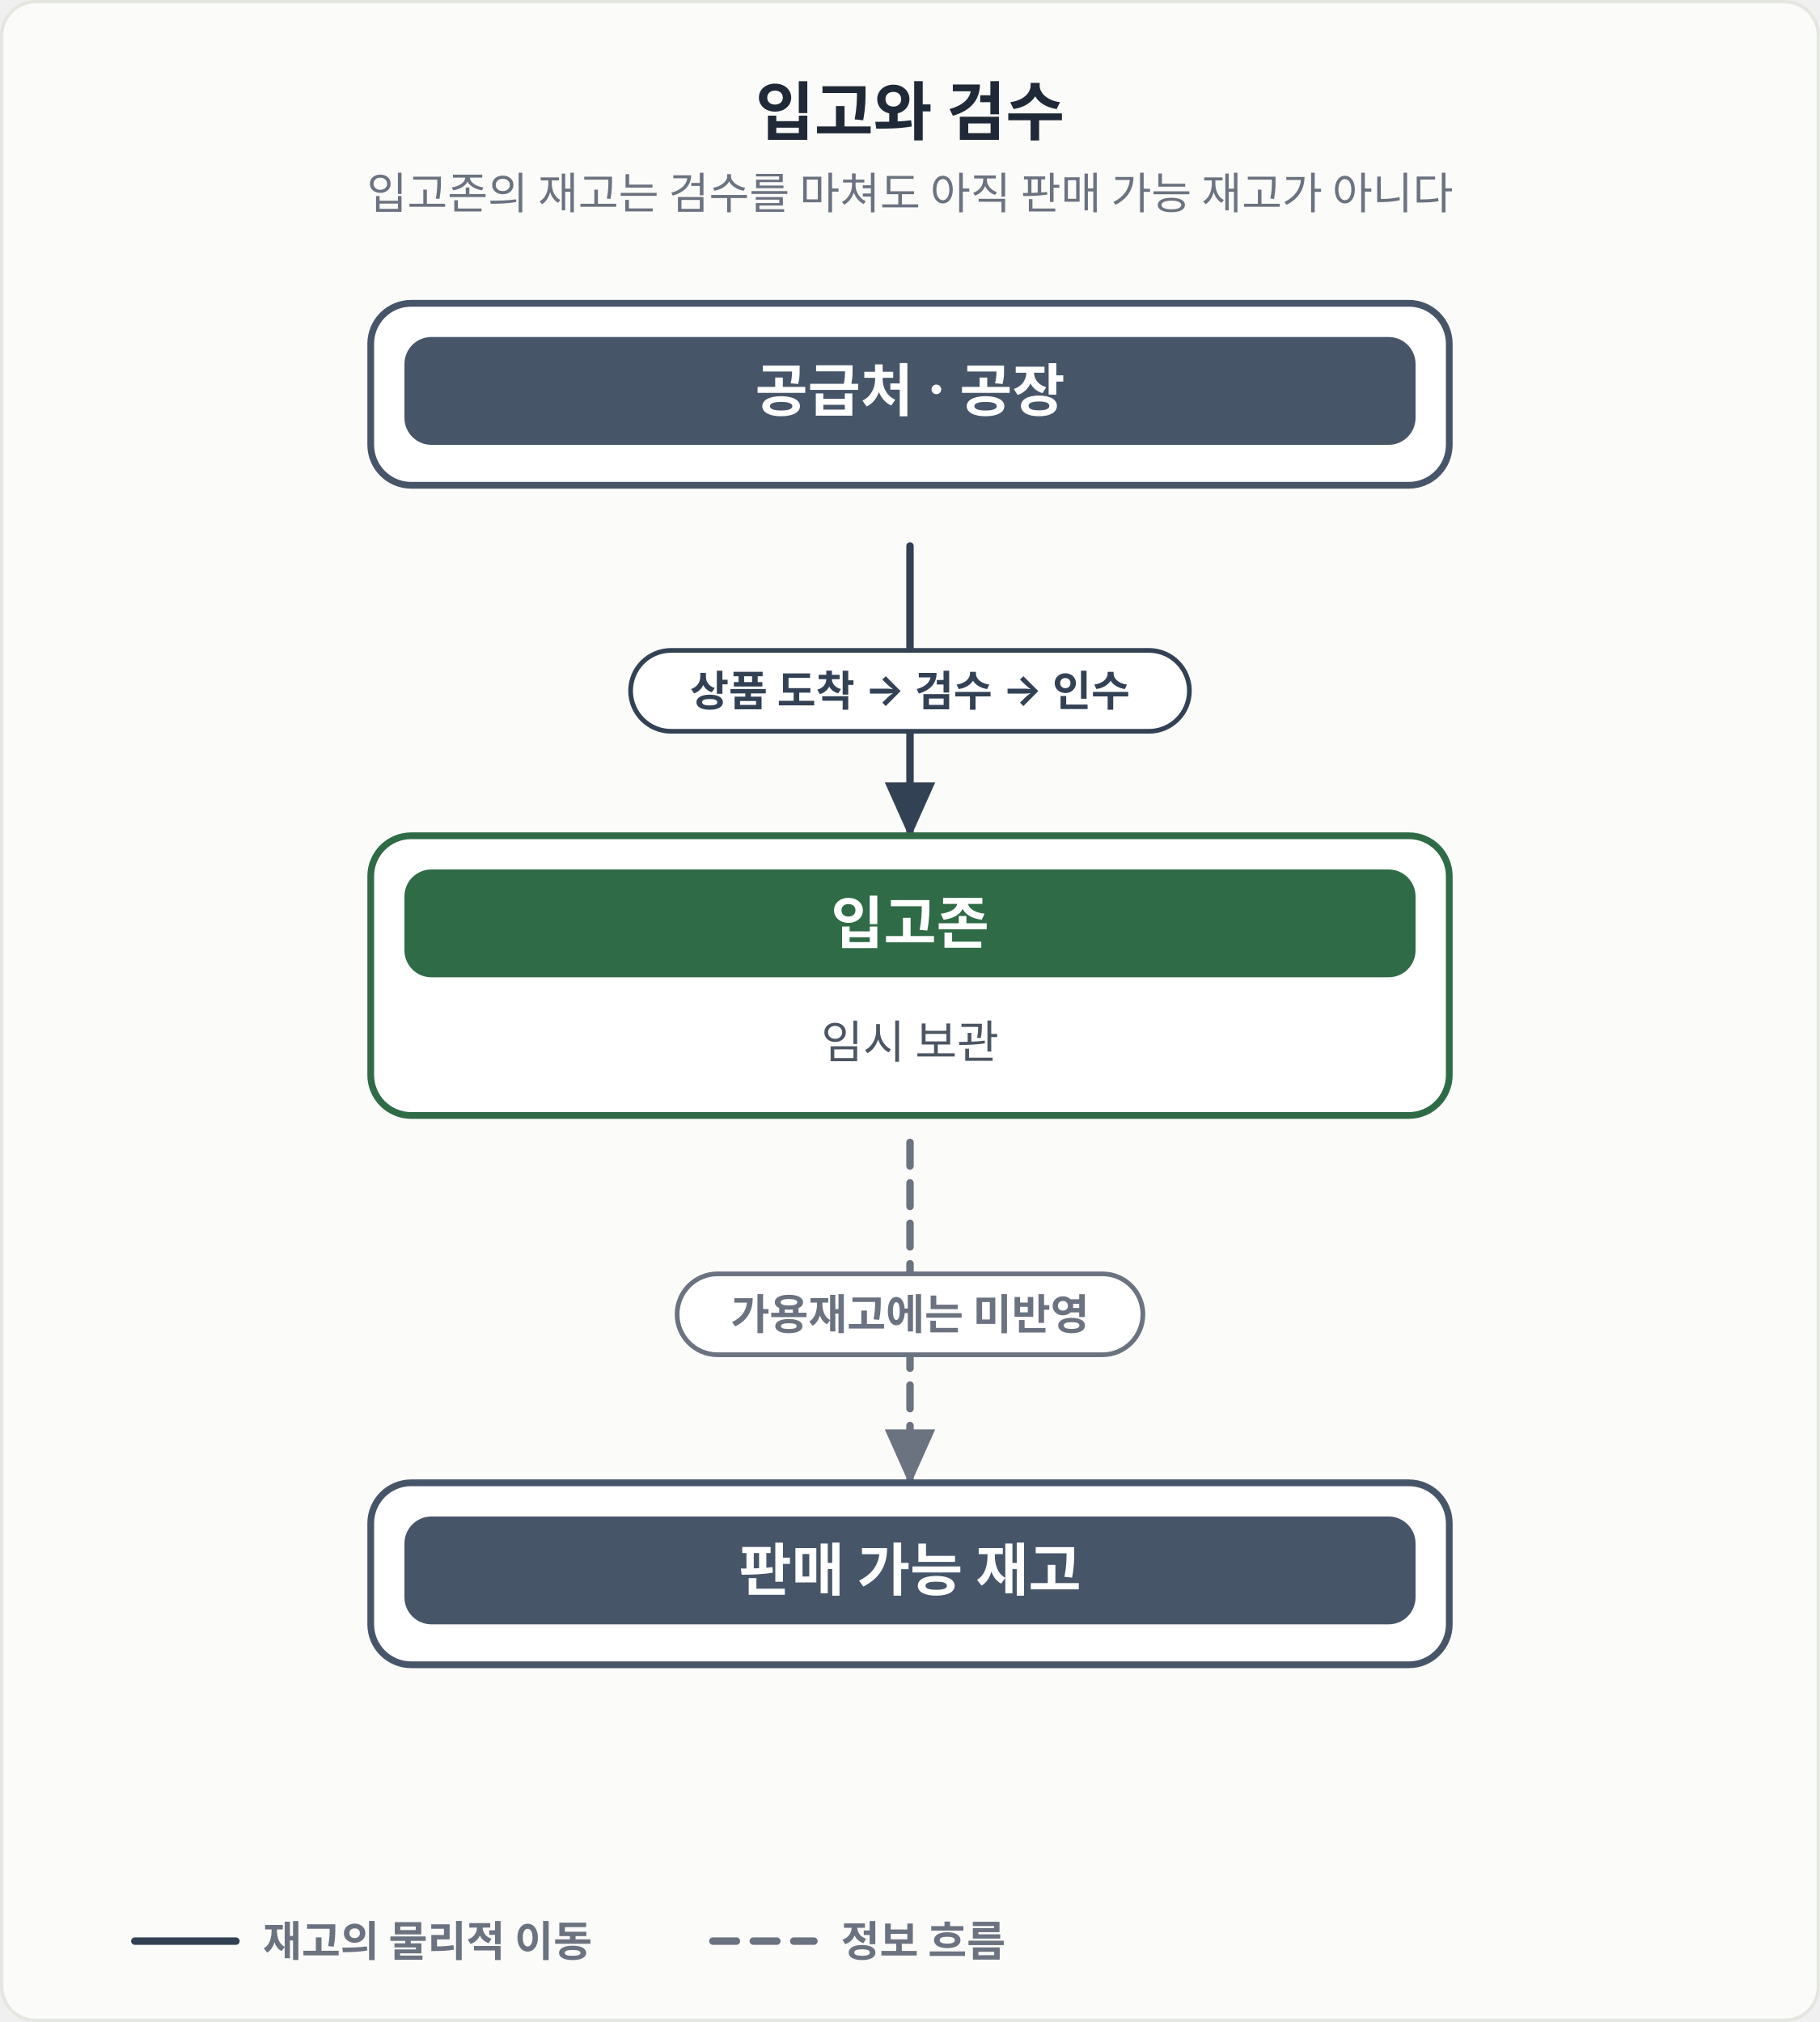
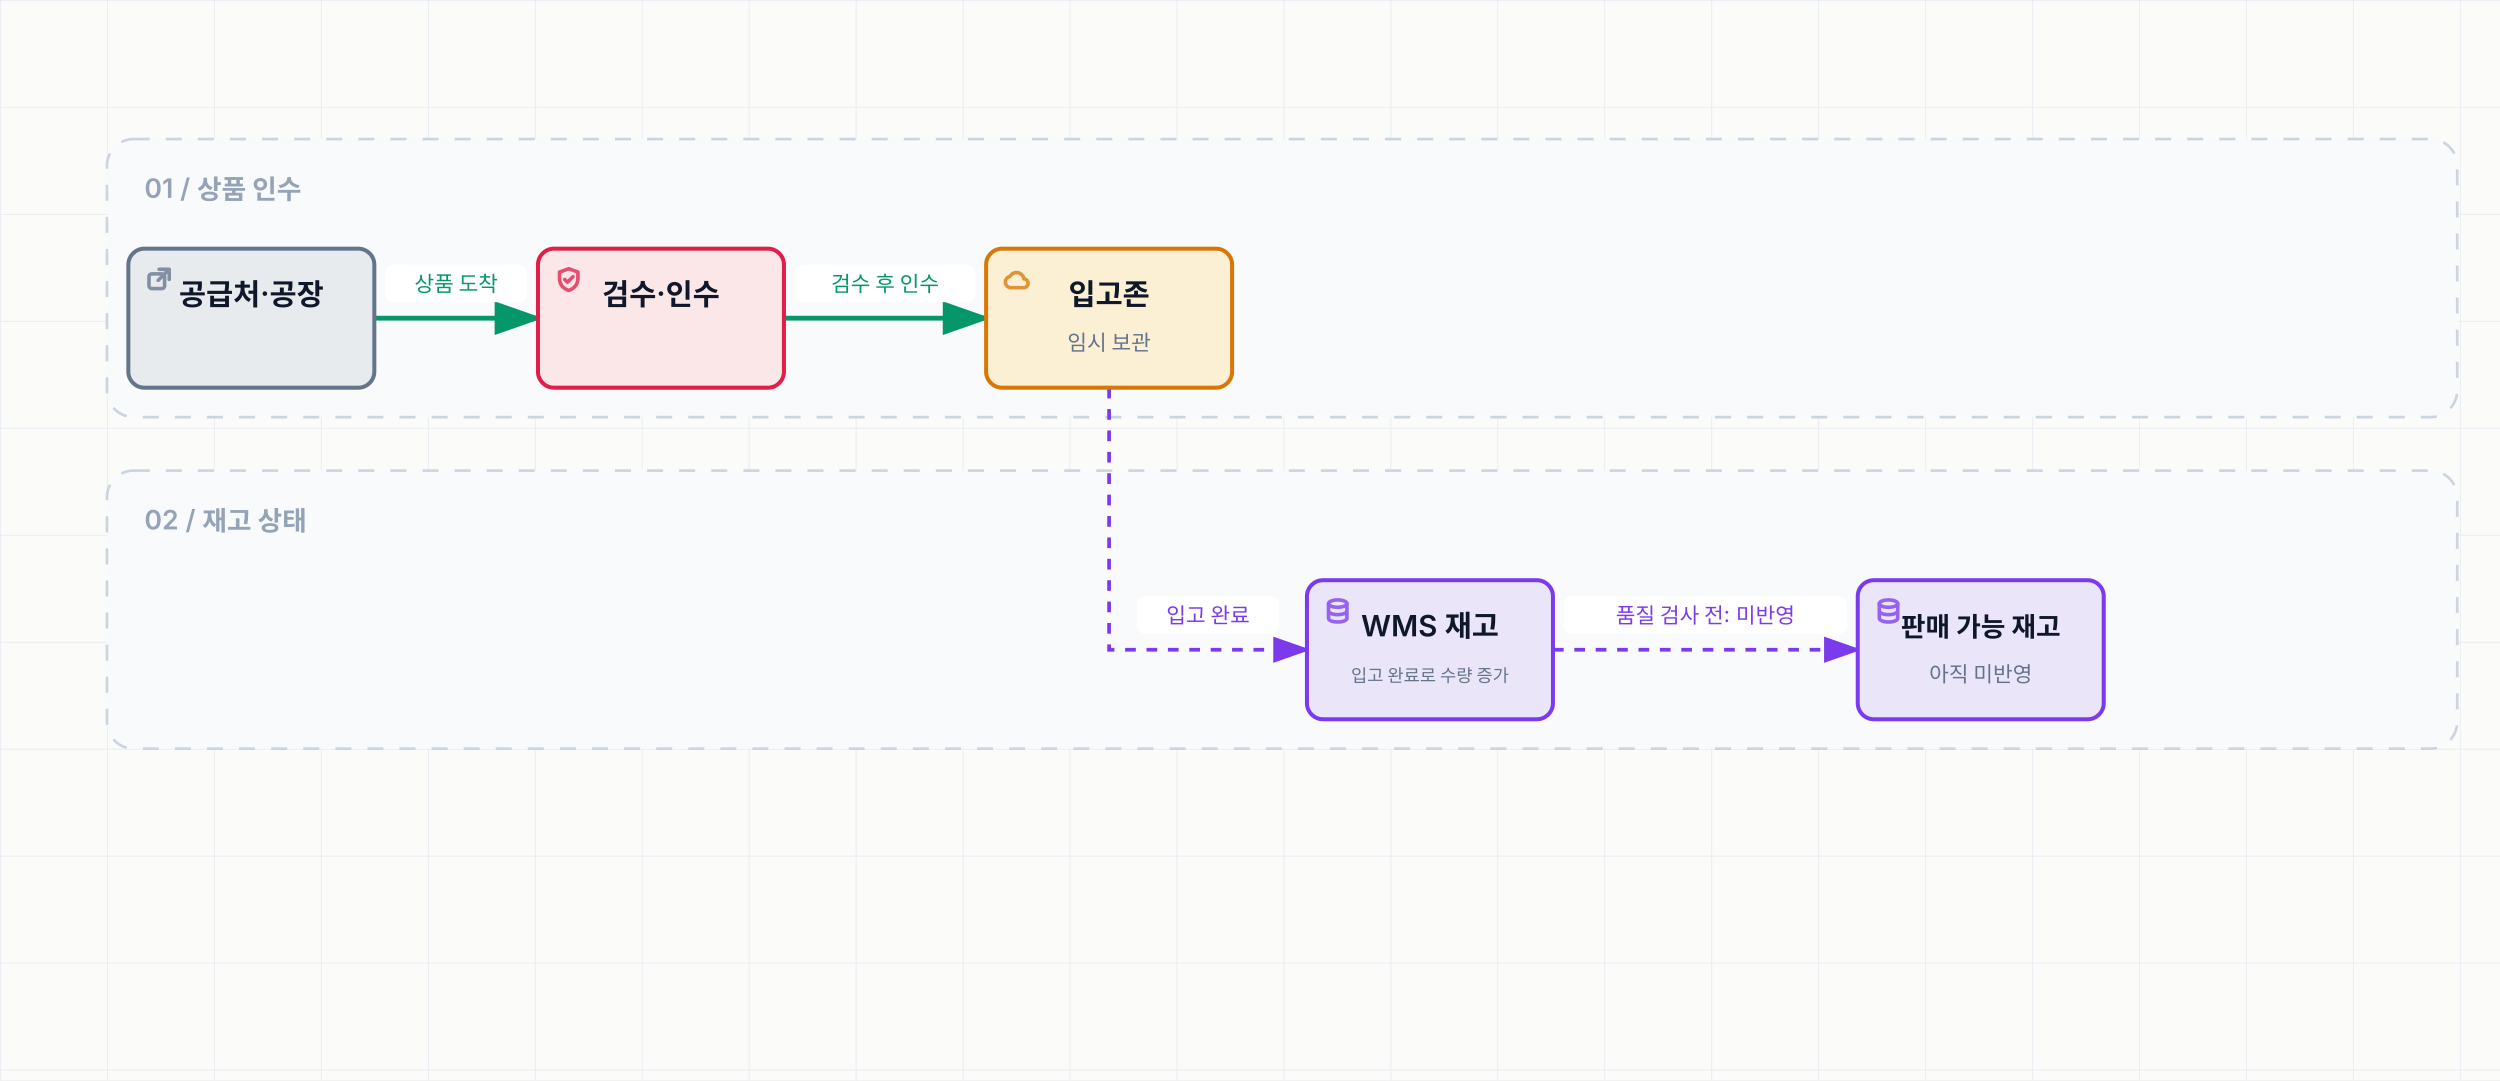
- <svg xmlns="http://www.w3.org/2000/svg" width="540" height="600" viewBox="0 0 540 600" role="img" font-family="-apple-system,BlinkMacSystemFont,'Apple SD Gothic Neo',Pretendard,'Malgun Gothic',system-ui,sans-serif">
+ <svg xmlns="http://www.w3.org/2000/svg" width="935" height="404" viewBox="0 0 935 404" role="img" lang="ko" aria-labelledby="archify-diagram-title archify-diagram-description" data-preset="classic" data-theme="light" data-quality-profile="showcase">
+   <style>svg[data-chapter-handoff] [data-node-id][data-chapter-role="stay"] { opacity: 1; }
+ svg[data-chapter-handoff] [data-node-id][data-chapter-role="enter"] { opacity: 0.78; }
+ svg[data-chapter-handoff] [data-node-id][data-chapter-role="leave"] { opacity: 0.26; }
+ svg [data-node-id][data-chapter-role] { opacity: 1 !important; }
+ svg[data-chapter-preview] [data-node-id],
+       svg[data-chapter-preview] [data-edge-from] { opacity: 1 !important; filter: none !important; }
+ .c-grid { stroke: #e2e8f0; fill: none; }
+ .c-mask { fill: #ffffff; stroke: none; }
+ .c-frontend { fill: rgb(218, 245, 247);   stroke: #0891b2; }
+ .c-backend { fill: rgb(215, 244, 232);    stroke: #059669; }
+ .c-database { fill: rgb(234, 229, 249);   stroke: #7c3aed; }
+ .c-cloud { fill: rgb(251, 240, 211);      stroke: #d97706; }
+ .c-security { fill: rgb(251, 230, 232);   stroke: #e11d48; }
+ .c-messagebus { fill: rgb(251, 235, 221); stroke: #ea580c; }
+ .c-external { fill: rgb(232, 235, 237);   stroke: #64748b; }
+ .t-primary { fill: #0f172a; }
+ .t-muted { fill: #64748b; }
+ .t-dim { fill: #94a3b8; }
+ .t-frontend { fill: #0891b2; }
+ .t-backend { fill: #059669; }
+ .t-database { fill: #7c3aed; }
+ .t-cloud { fill: #d97706; }
+ .t-security { fill: #e11d48; }
+ .t-messagebus { fill: #ea580c; }
+ .t-external { fill: #64748b; }
+ svg .semantic-sigil {
+       fill: none;
+       stroke: currentColor;
+       stroke-width: 1.35;
+       stroke-linecap: round;
+       stroke-linejoin: round;
+       opacity: 0.76;
+       pointer-events: none;
+     }
+ svg .semantic-sigil &gt; * { vector-effect: non-scaling-stroke; }
+ svg .semantic-sigil .sigil-fill { fill: currentColor; stroke: none; }
+ svg .s-frontend { color: #0891b2; }
+ svg .s-backend { color: #059669; }
+ svg .s-database { color: #7c3aed; }
+ svg .s-cloud { color: #d97706; }
+ svg .s-security { color: #e11d48; }
+ svg .s-messagebus { color: #ea580c; }
+ svg .s-external { color: #64748b; }
+ svg .brand-mark { pointer-events: none; }
+ svg .brand-mark-badge { fill: #fff; stroke: none; }
+ svg .brand-mark-frame {
+       fill: none;
+       stroke: #cbd5e1;
+       stroke-width: 0.8;
+       vector-effect: non-scaling-stroke;
+     }
+ svg .brand-mark-fallback {
+       fill: none;
+       stroke: #475569;
+       stroke-width: 1.15;
+       stroke-linecap: round;
+       stroke-linejoin: round;
+     }
+ svg[data-preset="blueprint"] .brand-mark-badge,
+     svg[data-preset="blueprint"] .brand-mark-frame { rx: 1px; }
+ svg [data-detail] { transition: opacity 160ms ease; }
+ svg [data-detail-anchor] {
+       transform-box: fill-box;
+       transform-origin: center;
+       transition: transform 160ms ease;
+     }
+ svg[data-focus-active] [data-focus-match][data-detail],
+     svg[data-focus-active] [data-focus-match] [data-detail],
+     svg[data-reach-active] [data-reach-match][data-detail],
+     svg[data-reach-active] [data-reach-match] [data-detail],
+     svg[data-lens-active] [data-lens-match][data-detail],
+     svg[data-lens-active] [data-lens-match] [data-detail],
+     svg[data-legend-preview-active] [data-legend-preview-match][data-detail],
+     svg[data-legend-preview-active] [data-legend-preview-match] [data-detail],
+     svg[data-intent-trace-active] [data-intent-trace-match][data-detail],
+     svg[data-intent-trace-active] [data-intent-trace-match] [data-detail],
+     svg[data-route-active] [data-route-match][data-detail],
+     svg[data-route-active] [data-route-match] [data-detail],
+     svg[data-story-active] [data-story-step][data-detail],
+     svg[data-story-active] [data-story-step] [data-detail],
+     svg[data-relationship-preview-active] [data-relationship-preview][data-detail],
+     svg[data-relationship-preview-active] [data-relationship-preview] [data-detail],
+     svg [data-node-id]:hover [data-detail],
+     svg [data-node-id]:focus-visible [data-detail] {
+       opacity: 1;
+       pointer-events: auto;
+     }
+ svg[data-focus-active] [data-focus-match] [data-detail-anchor],
+     svg[data-reach-active] [data-reach-match] [data-detail-anchor],
+     svg[data-lens-active] [data-lens-match] [data-detail-anchor],
+     svg[data-legend-preview-active] [data-legend-preview-match] [data-detail-anchor],
+     svg[data-intent-trace-active] [data-intent-trace-match] [data-detail-anchor],
+     svg[data-route-active] [data-route-match] [data-detail-anchor],
+     svg[data-story-active] [data-story-step] [data-detail-anchor],
+     svg [data-node-id]:hover [data-detail-anchor],
+     svg [data-node-id]:focus-visible [data-detail-anchor] { transform: none; }
+ .a-default { stroke: #94a3b8; fill: none; }
+ .a-emphasis { stroke: #059669; fill: none; }
+ .a-security { stroke: #e11d48; fill: none; stroke-dasharray: 5,5; }
+ .a-dashed { stroke: #7c3aed; fill: none; stroke-dasharray: 4,4; }
+ .m-default { fill: #94a3b8; }
+ .m-emphasis { fill: #059669; }
+ .m-security { fill: #e11d48; }
+ .m-dashed { fill: #7c3aed; }
+ svg [data-node-id] {
+       cursor: pointer;
+       transition: opacity 0.18s ease, filter 0.18s ease;
+     }
+ svg [data-edge-from] { transition: opacity 0.18s ease, filter 0.18s ease; }
+ svg [data-node-id]:hover,
+     svg [data-node-id]:focus-visible {
+       filter: drop-shadow(0 0 7px #0891b2);
+       outline: none;
+     }
+ svg [data-node-id]:hover .source-evidence-beacon,
+     svg [data-node-id]:focus-visible .source-evidence-beacon,
+     svg [data-node-id][data-focus-selected] .source-evidence-beacon {
+       opacity: 1;
+       filter: drop-shadow(0 0 4px color-mix(in srgb, #059669 72%, transparent));
+     }
+ svg[data-preset="signal-flow"] .source-evidence-beacon { opacity: 0.9; }
+ svg[data-preset="blueprint"] .source-evidence-beacon rect {
+       rx: 0.8px;
+       filter: none;
+     }
+ svg [data-legend-kind][role="button"] { cursor: pointer; }
+ svg [data-legend-kind]:focus { outline: none; }
+ svg [data-legend-hit] {
+       fill: transparent;
+       stroke: transparent;
+       stroke-width: 1.4;
+       pointer-events: all;
+       vector-effect: non-scaling-stroke;
+       transition: stroke 150ms ease, stroke-width 150ms ease, filter 150ms ease;
+     }
+ svg [data-legend-count-badge] { pointer-events: none; }
+ svg [data-legend-count-badge] rect {
+       fill: #ffffff;
+       stroke: #e2e8f0;
+       stroke-width: 1;
+       vector-effect: non-scaling-stroke;
+     }
+ svg [data-legend-count-badge] text {
+       fill: #64748b;
+       font-size: 8px;
+       font-weight: 700;
+       text-anchor: middle;
+     }
+ svg [data-legend-kind][role="button"]:hover [data-legend-hit] {
+       stroke: color-mix(in srgb, #7c3aed 58%, transparent);
+     }
+ svg [data-legend-kind][role="button"]:focus-visible [data-legend-hit] {
+       stroke: #0891b2;
+       stroke-width: 1.8;
+       filter: drop-shadow(0 0 3px #0891b2);
+     }
+ svg [data-legend-kind][data-legend-selected] [data-legend-hit] {
+       stroke: #7c3aed;
+       stroke-width: 2.2;
+       stroke-dasharray: 3 2;
+     }
+ svg [data-legend-kind][data-legend-selected] [data-legend-count-badge] rect {
+       stroke: #7c3aed;
+       stroke-width: 1.8;
+     }
+ svg [data-legend-kind][data-legend-zero] { opacity: 0.44; }
+ svg[data-preset="signal-flow"] [data-legend-kind][data-legend-selected] [data-legend-hit] {
+       filter: drop-shadow(0 0 4px #7c3aed);
+     }
+ svg[data-preset="blueprint"] [data-legend-hit],
+     svg[data-preset="blueprint"] [data-legend-count-badge] rect { rx: 0; filter: none; }
+ svg[data-legend-preview-active] [data-node-id],
+     svg[data-legend-preview-active] [data-edge-from] { opacity: 0.11; }
+ svg[data-legend-preview-active] [data-legend-preview-match] { opacity: 1; }
+ svg[data-legend-preview-active] [data-legend-preview-peer] { opacity: 0.62; }
+ svg[data-legend-preview-active] [data-legend-preview-selected] {
+       filter: drop-shadow(0 0 8px #7c3aed);
+     }
+ svg[data-lens-active] [data-node-id],
+     svg[data-lens-active] [data-edge-from] { opacity: 0.11; }
+ svg[data-lens-active] [data-lens-match] { opacity: 1; }
+ svg[data-lens-active] [data-lens-peer] { opacity: 0.62; }
+ svg[data-lens-active] [data-lens-selected] {
+       filter: drop-shadow(0 0 10px #7c3aed);
+     }
+ svg[data-preset="signal-flow"] .semantic-lens-flow {
+       stroke-width: 3.7;
+       opacity: 1;
+     }
+ svg[data-preset="signal-flow"] .semantic-lens-flow[data-direction="out"],
+     svg[data-preset="signal-flow"] .semantic-lens-flow[data-direction="forward"] {
+       filter: drop-shadow(0 0 6px #0891b2);
+     }
+ svg[data-preset="signal-flow"] .semantic-lens-flow[data-direction="in"],
+     svg[data-preset="signal-flow"] .semantic-lens-flow[data-direction="reverse"] {
+       filter: drop-shadow(0 0 6px #7c3aed);
+     }
+ svg[data-preset="signal-flow"] .semantic-lens-flow[data-direction="within"] {
+       filter: drop-shadow(0 0 6px #ea580c);
+     }
+ svg[data-preset="blueprint"] .semantic-lens-flow {
+       stroke-width: 2.45;
+       stroke-linecap: square;
+       filter: none;
+       opacity: 0.78;
+     }
+ svg[data-focus-active] [data-node-id],
+     svg[data-focus-active] [data-edge-from] { opacity: 0.13; }
+ svg[data-focus-active] [data-focus-match] { opacity: 1; }
+ svg[data-focus-active] [data-focus-selected] {
+       filter: drop-shadow(0 0 10px #0891b2);
+     }
+ svg[data-reach-active] [data-node-id],
+     svg[data-reach-active] [data-edge-from] { opacity: 0.09; }
+ svg[data-reach-active] [data-reach-match] { opacity: 1; }
+ svg[data-reach-active="upstream"] [data-reach-origin] {
+       filter: drop-shadow(0 0 11px #7c3aed);
+     }
+ svg[data-reach-active="downstream"] [data-reach-origin] {
+       filter: drop-shadow(0 0 11px #059669);
+     }
+ svg[data-reach-active="upstream"] [data-edge-from][data-reach-match] {
+       filter: drop-shadow(0 0 4px color-mix(in srgb, #7c3aed 72%, transparent));
+     }
+ svg[data-reach-active="downstream"] [data-edge-from][data-reach-match] {
+       filter: drop-shadow(0 0 4px color-mix(in srgb, #059669 72%, transparent));
+     }
+ svg[data-preset="blueprint"][data-reach-active] [data-reach-origin],
+     svg[data-preset="blueprint"][data-reach-active] [data-edge-from][data-reach-match] {
+       filter: none;
+     }
+ svg[data-preset="blueprint"] .relationship-hit-target:focus-visible .relationship-focus-rail {
+       stroke-linecap: square;
+       filter: none;
+     }
+ svg[data-relationship-direct-active] [data-node-id],
+     svg[data-relationship-direct-active] [data-edge-from] { opacity: 0.16; }
+ svg[data-relationship-direct-active] [data-relationship-preview],
+     svg[data-relationship-direct-active] [data-relationship-preview-node] { opacity: 1; }
+ svg[data-focus-active]:not([data-relationship-pin-active]) .relationship-hit-rail,
+     svg[data-story-active] .relationship-hit-rail,
+     svg[data-route-picking] .relationship-hit-rail,
+     svg[data-route-active] .relationship-hit-rail,
+     svg[data-lens-active] .relationship-hit-rail,
+     svg[data-chapter-preview] .relationship-hit-rail { pointer-events: none; }
+ svg[data-relationship-preview-active] [data-focus-match] { opacity: 0.18; }
+ svg[data-relationship-preview-active] [data-relationship-preview],
+     svg[data-relationship-preview-active] [data-relationship-preview-node] { opacity: 1; }
+ svg[data-relationship-preview-active] [data-relationship-preview] {
+       filter: drop-shadow(0 0 5px #059669);
+     }
+ svg[data-relationship-preview-active] [data-relationship-preview] path,
+     svg[data-relationship-preview-active] path[data-relationship-preview],
+     svg[data-relationship-preview-active] [data-relationship-preview] line,
+     svg[data-relationship-preview-active] line[data-relationship-preview],
+     svg[data-relationship-preview-active] [data-relationship-preview] polyline,
+     svg[data-relationship-preview-active] polyline[data-relationship-preview] {
+       stroke-width: 2.75;
+     }
+ svg[data-relationship-preview-active] [data-relationship-preview-source] {
+       filter: drop-shadow(0 0 7px #0891b2);
+     }
+ svg[data-relationship-preview-active] [data-relationship-preview-target] {
+       filter: drop-shadow(0 0 7px #7c3aed);
+     }
+ svg[data-preset="signal-flow"] .relationship-flow-pulse {
+       stroke: #0891b2;
+       stroke-width: 3.85;
+       filter: drop-shadow(0 0 7px #0891b2);
+     }
+ svg[data-preset="blueprint"] .relationship-flow-pulse {
+       stroke-width: 2.5;
+       stroke-linecap: square;
+       filter: none;
+     }
+ svg[data-preset="editorial"] .relationship-flow-pulse {
+       stroke: #059669;
+       stroke-width: 2.75;
+       filter: none;
+     }
+ svg[data-preset="signal-flow"] .semantic-flow-token {
+       filter: drop-shadow(0 0 5px currentColor);
+     }
+ svg[data-preset="blueprint"] .semantic-flow-token { filter: none; }
+ svg[data-preset="editorial"] .semantic-flow-token { filter: none; }
+ svg[data-intent-trace-active] [data-node-id],
+     svg[data-intent-trace-active] [data-edge-from] { opacity: 0.2; }
+ svg[data-intent-trace-active] [data-intent-trace-match] { opacity: 1; }
+ svg[data-intent-trace-active] [data-intent-trace-selected] {
+       filter: drop-shadow(0 0 10px #0891b2);
+     }
+ svg[data-preset="blueprint"] [data-intent-trace-selected],
+     svg[data-preset="blueprint"] .intent-trace-flow {
+       filter: none;
+       stroke-linecap: square;
+     }
+ svg[data-preset="editorial"] [data-intent-trace-selected],
+     svg[data-preset="editorial"] .intent-trace-flow { filter: none; }
+ svg[data-route-picking="target"] [data-node-id] { opacity: 0.24; }
+ svg[data-route-picking="target"] [data-route-candidate],
+     svg[data-route-picking="target"] [data-route-start] { opacity: 1; }
+ svg[data-route-picking] [data-node-id] { cursor: crosshair; }
+ svg[data-route-picking] [data-route-start] {
+       filter: drop-shadow(0 0 10px #0891b2);
+     }
+ svg[data-route-active] [data-node-id],
+     svg[data-route-active] [data-edge-from] { opacity: 0.11; }
+ svg[data-route-active] [data-route-match] { opacity: 1; }
+ svg[data-route-active] [data-route-start] {
+       filter: drop-shadow(0 0 11px #0891b2);
+     }
+ svg[data-route-active] [data-route-end] {
+       filter: drop-shadow(0 0 11px #e11d48);
+     }
+ svg[data-route-active] [data-route-step]:not([data-route-start]):not([data-route-end]) {
+       filter: drop-shadow(0 0 7px #059669);
+     }
+ svg[data-route-journey] [data-route-match][data-route-journey-state="past"] { opacity: 0.62; }
+ svg[data-route-journey] [data-route-match][data-route-journey-state="future"] { opacity: 0.34; }
+ svg[data-route-journey] [data-route-match][data-route-journey-state="current"] { opacity: 1; }
+ svg[data-route-journey] [data-node-id][data-route-journey-current] {
+       filter: drop-shadow(0 0 10px #059669);
+     }
+ svg[data-route-journey] [data-edge-from][data-route-journey-current] {
+       opacity: 1;
+       filter: drop-shadow(0 0 6px #059669);
+     }
+ svg[data-preset="blueprint"] [data-route-start],
+     svg[data-preset="blueprint"] [data-route-end],
+     svg[data-preset="blueprint"] [data-route-step],
+     svg[data-preset="blueprint"] .route-probe-flow {
+       filter: none;
+       stroke-linecap: square;
+     }
+ svg[data-preset="blueprint"] .route-journey-flow {
+       filter: none;
+       stroke-linecap: square;
+     }
+ svg[data-preset="editorial"] [data-route-start],
+     svg[data-preset="editorial"] [data-route-end],
+     svg[data-preset="editorial"] [data-route-step],
+     svg[data-preset="editorial"] .route-probe-flow,
+     svg[data-preset="editorial"] .route-journey-flow { filter: none; }
+ svg[data-preset="editorial"] .c-grid {
+       stroke-dasharray: 1 4;
+       opacity: 0.48;
+     }
+ svg[data-preset="editorial"] .c-region {
+       fill: color-mix(in srgb, rgb(251, 240, 211) 48%, transparent);
+       stroke-dasharray: 9 4;
+     }
+ svg[data-preset="editorial"] [data-node-id]:hover,
+     svg[data-preset="editorial"] [data-node-id]:focus-visible,
+     svg[data-preset="editorial"][data-focus-active] [data-focus-selected] {
+       filter: drop-shadow(0 2px 2px color-mix(in srgb, #0f172a 18%, transparent));
+     }
+ svg[data-preset="blueprint"] .c-grid {
+       stroke-dasharray: 1 3;
+       opacity: 0.78;
+     }
+ svg[data-preset="blueprint"] .c-region {
+       fill: color-mix(in srgb, rgb(251, 240, 211) 58%, transparent);
+       stroke-dasharray: 12 4 2 4;
+     }
+ svg[data-preset="blueprint"] .c-security-group,
+     svg[data-preset="blueprint"] .c-lane { stroke-dasharray: 7 3; }
+ svg[data-preset="blueprint"] [data-node-id]:hover,
+     svg[data-preset="blueprint"] [data-node-id]:focus-visible {
+       filter: drop-shadow(0 0 3px #0891b2);
+     }
+ svg[data-preset="blueprint"][data-focus-active] [data-focus-selected] {
+       filter: drop-shadow(0 0 3px #0891b2);
+     }
+ svg[data-preset="blueprint"][data-focus-active][data-reach-active] [data-focus-selected][data-reach-origin] {
+       filter: none;
+     }
+ svg[data-preset="blueprint"][data-relationship-preview-active] [data-relationship-preview],
+     svg[data-preset="blueprint"][data-relationship-preview-active] [data-relationship-preview-source],
+     svg[data-preset="blueprint"][data-relationship-preview-active] [data-relationship-preview-target] {
+       filter: drop-shadow(0 0 3px #0891b2);
+     }
+ svg[data-story-beat] [data-story-step] {
+       opacity: 0.22;
+       filter: saturate(0.42);
+       transition: opacity 180ms ease, filter 180ms ease;
+     }
+ svg[data-story-beat] [data-story-step][data-story-beat-state="past"] {
+       opacity: 0.72;
+       filter: saturate(0.82);
+     }
+ svg[data-story-beat] [data-story-step][data-story-beat-state="next"] {
+       opacity: 0.5;
+       filter: saturate(0.66);
+     }
+ svg[data-story-beat] [data-story-step][data-story-beat-state="active"] {
+       opacity: 1;
+       filter: drop-shadow(0 0 7px #0891b2);
+       animation: archify-story-beat-node 360ms cubic-bezier(0.22, 1, 0.36, 1) both;
+     }
+ svg[data-story-beat] [data-edge-from][data-story-beat-step] {
+       opacity: 0.16;
+       transition: opacity 160ms ease;
+     }
+ svg[data-story-beat] [data-edge-from][data-story-beat-step][data-story-beat-state="past"] { opacity: 0.58; }
+ svg[data-story-beat] [data-edge-from][data-story-beat-step][data-story-beat-state="next"] { opacity: 0.34; }
+ svg[data-story-beat] [data-edge-from][data-story-beat-step][data-story-beat-state="active"] { opacity: 1; }
+ svg[data-story-beat] .story-trail-flow { opacity: 0; transition: opacity 160ms ease; }
+ svg[data-story-beat] .story-trail-flow[data-story-beat-state="past"] { opacity: 0.34; }
+ svg[data-story-beat] .story-trail-flow[data-story-beat-state="next"] { opacity: 0.2; }
+ svg[data-story-beat] .story-trail-flow[data-story-beat-state="active"] { opacity: 0.92; }
+ svg[data-story-beat] .story-trail-flow[data-story-pulse="true"] {
+       stroke-dasharray: 2 13;
+       stroke-dashoffset: 30;
+       opacity: 0.92;
+       animation: archify-story-flow 0.78s linear 1 both;
+     }
+ svg[data-preset="blueprint"] .story-trail-flow {
+       stroke-linecap: square;
+       filter: none;
+       opacity: 0.5;
+     }
+ svg[data-preset="blueprint"][data-story-beat] [data-story-step][data-story-beat-state="active"] {
+       filter: none;
+       animation: none;
+     }
+ svg[data-preset="editorial"] .story-trail-flow { filter: none; }
+ svg[data-preset="editorial"][data-story-beat] [data-story-step][data-story-beat-state="active"] {
+       filter: drop-shadow(0 2px 2px color-mix(in srgb, #0f172a 16%, transparent));
+     }
+ svg[data-chapter-preview] [data-node-id],
+     svg[data-chapter-preview] [data-edge-from] {
+       opacity: 0.1 !important;
+       filter: none !important;
+       transition: none !important;
+     }
+ svg[data-chapter-preview] .story-trail-overlay { opacity: 0.08 !important; }
+ svg[data-chapter-preview] [data-node-id][data-chapter-preview-role="stay"] {
+       opacity: 0.76 !important;
+       filter: saturate(0.7) !important;
+     }
+ svg[data-chapter-preview] [data-node-id][data-chapter-preview-role="enter"] {
+       opacity: 1 !important;
+       filter: saturate(1.2) !important;
+     }
+ svg[data-chapter-preview] [data-node-id][data-chapter-preview-role="leave"] {
+       opacity: 0.28 !important;
+       filter: grayscale(0.72) !important;
+     }
+ svg[data-preset="blueprint"][data-chapter-preview] [data-node-id] { filter: none !important; }
+ .c-security-group { fill: transparent; stroke: #e11d48; stroke-dasharray: 4,4; }
+ .c-region { fill: rgb(251, 248, 238); stroke: #d97706; stroke-dasharray: 8,4; }
+ .c-lane { fill: rgb(249, 250, 251); stroke: #cbd5e1; stroke-dasharray: 6,6; }
+ svg[data-preset="signal-flow"][data-animation="trace"] [data-animate="edge"] {
+       stroke-linecap: round;
+       filter: drop-shadow(0 0 3px #059669);
+       animation-duration: 1.75s;
+     }
+ svg[data-preset="signal-flow"][data-animation="trace"] [data-animate="node"] {
+       animation-duration: 3.1s;
+     }
+ svg[data-preset="blueprint"][data-animation="trace"] [data-animate="edge"] {
+       stroke-linecap: square;
+       filter: none;
+       animation-duration: 2.15s;
+     }
+ svg[data-preset="blueprint"][data-animation="trace"] [data-animate="node"] {
+       animation-name: archify-blueprint-node-pulse;
+       animation-duration: 3.8s;
+     }
+ svg[data-preset="editorial"][data-animation="trace"] [data-animate="edge"] {
+       filter: none;
+       animation-duration: 2.2s;
+     }
+ svg[data-preset="editorial"][data-animation="trace"] [data-animate="node"] {
+       animation-name: archify-editorial-node-pulse;
+       animation-duration: 3.5s;
+     }
+ svg[data-animation="trace"] [data-animate] {
+         animation: none !important;
+         stroke-dashoffset: 0;
+       }
+ .guided-view-chapter,
+       svg[data-chapter-preview] [data-node-id],
+       svg[data-chapter-preview] [data-edge-from] { transition: none !important; }
+ svg[data-story-playing="true"] .story-trail-flow {
+         stroke-dasharray: none;
+         stroke-dashoffset: 0;
+         opacity: 0.55;
+       }
+ .source-evidence-beacon,
+       svg [data-node-id], svg [data-edge-from], svg [data-detail], svg [data-detail-anchor], svg [data-legend-hit], svg { transition: none !important; }
+ svg, svg text { font-family: -apple-system,BlinkMacSystemFont,'Apple SD Gothic Neo',Pretendard,'Noto Sans KR','Malgun Gothic',system-ui,sans-serif; }
+ svg, svg text { font-family: -apple-system,BlinkMacSystemFont,'Apple SD Gothic Neo',Pretendard,'Noto Sans KR','Malgun Gothic',system-ui,sans-serif; }</style>
+   <rect width="100%" height="100%" fill="#fbfbf9" />
  <defs>
-     <marker id="a334155" markerWidth="8" markerHeight="8" refX="7.2" refY="4" orient="auto" markerUnits="strokeWidth">
-       <path d="M0,0.6 L7.6,4 L0,7.4 z" fill="#334155" />
+     <marker id="arrowhead" markerWidth="10" markerHeight="7" refX="9" refY="3.5" orient="auto">
+       <polygon points="0 0, 10 3.5, 0 7" class="m-default" />
    </marker>
-     <marker id="a6b7280" markerWidth="8" markerHeight="8" refX="7.2" refY="4" orient="auto" markerUnits="strokeWidth">
-       <path d="M0,0.6 L7.6,4 L0,7.4 z" fill="#6b7280" />
+     <marker id="arrowhead-emphasis" markerWidth="10" markerHeight="7" refX="9" refY="3.5" orient="auto">
+       <polygon points="0 0, 10 3.5, 0 7" class="m-emphasis" />
    </marker>
+     <marker id="arrowhead-security" markerWidth="10" markerHeight="7" refX="9" refY="3.5" orient="auto">
+       <polygon points="0 0, 10 3.5, 0 7" class="m-security" />
+     </marker>
+     <marker id="arrowhead-dashed" markerWidth="10" markerHeight="7" refX="9" refY="3.5" orient="auto">
+       <polygon points="0 0, 10 3.5, 0 7" class="m-dashed" />
+     </marker>
+     <pattern id="grid" width="40" height="40" patternUnits="userSpaceOnUse">
+       <path d="M 40 0 L 0 0 0 40" class="c-grid" stroke-width="0.5" />
+     </pattern>
  </defs>
-   <rect x="0.5" y="0.5" width="539" height="599" rx="10" ry="10" fill="#fbfbf9" stroke="#e4e7e0" />
-   <text x="270.0" y="40.0" font-size="19" font-weight="700" fill="#1f2937" text-anchor="middle">입고와 검수</text>
-   <text x="270.0" y="62.0" font-size="13" font-weight="400" fill="#6b7280" text-anchor="middle">입고존의 재고는 검수를 마쳐도 아직 판매 가능 재고가 아니다</text>
-   <path d="M270.0,162.0 L270.0,248.0" fill="none" stroke="#334155" stroke-width="2.2" stroke-linejoin="round" stroke-linecap="round" marker-end="url(#a334155)" />
-   <path d="M270.0,339.0 L270.0,440.0" fill="none" stroke="#6b7280" stroke-width="2.2" stroke-linejoin="round" stroke-linecap="round" marker-end="url(#a6b7280)" stroke-dasharray="7 5" />
-   <rect x="110.0" y="90.0" width="320.0" height="54.0" rx="12" ry="12" fill="#ffffff" stroke="#475569" stroke-width="2" />
-   <rect x="120.0" y="100.0" width="300.0" height="32.0" rx="8" ry="8" fill="#475569" />
-   <text x="270.0" y="122.0" font-size="17" font-weight="700" fill="#ffffff" text-anchor="middle">공급처 · 공장</text>
-   <rect x="110.0" y="248.0" width="320.0" height="83.0" rx="12" ry="12" fill="#ffffff" stroke="#2f6b46" stroke-width="2" />
-   <rect x="120.0" y="258.0" width="300.0" height="32.0" rx="8" ry="8" fill="#2f6b46" />
-   <text x="270.0" y="280.0" font-size="17" font-weight="700" fill="#ffffff" text-anchor="middle">입고존</text>
-   <text x="270.0" y="314.0" font-size="13.5" font-weight="400" fill="#4b5563" text-anchor="middle">임시 보관</text>
-   <rect x="110.0" y="440.0" width="320.0" height="54.0" rx="12" ry="12" fill="#ffffff" stroke="#475569" stroke-width="2" />
-   <rect x="120.0" y="450.0" width="300.0" height="32.0" rx="8" ry="8" fill="#475569" />
-   <text x="270.0" y="472.0" font-size="17" font-weight="700" fill="#ffffff" text-anchor="middle">판매 가능 재고</text>
-   <rect x="187.1" y="193.0" width="165.8" height="24.0" rx="12.0" ry="12.0" fill="#ffffff" stroke="#334155" stroke-width="1.4" />
-   <text x="270.0" y="209.5" font-size="12.5" font-weight="700" fill="#334155" text-anchor="middle">상품 도착 → 검수 → 인수</text>
-   <rect x="200.9" y="378.0" width="138.2" height="24.0" rx="12.0" ry="12.0" fill="#ffffff" stroke="#6b7280" stroke-width="1.4" />
-   <text x="270.0" y="394.5" font-size="12.5" font-weight="700" fill="#6b7280" text-anchor="middle">가용재고에는 미반영</text>
-   <path d="M40,576 L70,576" stroke="#334155" stroke-width="2.2" stroke-linecap="round" />
-   <text x="78.0" y="580.5" font-size="12.5" font-weight="600" fill="#6b7280" text-anchor="start">재고의 물리적 이동</text>
-   <path d="M211.5,576 L241.5,576" stroke="#6b7280" stroke-width="2.2" stroke-linecap="round" stroke-dasharray="7 5" />
-   <text x="249.5" y="580.5" font-size="12.5" font-weight="600" fill="#6b7280" text-anchor="start">정보 흐름</text>
+   <rect width="100%" height="100%" fill="url(#grid)" />
+   <rect data-graph-role="structural-frame" data-composition-frame-kind="lane" data-composition-frame-id="lane-0" x="40" y="52" width="879" height="104" rx="10" class="c-lane" stroke-width="1" />
+   <text x="54" y="74" class="t-dim" font-size="10" font-weight="600">01 / 상품 인수</text>
+   <rect data-graph-role="structural-frame" data-composition-frame-kind="lane" data-composition-frame-id="lane-1" x="40" y="176" width="879" height="104" rx="10" class="c-lane" stroke-width="1" />
+   <text x="54" y="198" class="t-dim" font-size="10" font-weight="600">02 / 재고 상태</text>
+   <path data-edge-from="inbound" data-edge-to="wms_stock" data-edge-label="입고 완료" data-edge-key="0" data-composition-points="414.79999999999995,145;414.79999999999995,243;488.79999999999995,243" d="M 414.8 145 L 414.8 243 L 488.8 243" class="a-dashed" stroke-width="1.4" marker-end="url(#arrowhead-dashed)" />
+   <path data-edge-from="inspection" data-edge-to="inbound" data-edge-label="검수 후 인수" data-edge-key="1" data-composition-points="293.2,119;368.79999999999995,119" d="M 293.2 119 L 368.8 119" class="a-emphasis" stroke-width="1.8" marker-end="url(#arrowhead-emphasis)" />
+   <path data-edge-from="supplier" data-edge-to="inspection" data-edge-label="상품 도착" data-edge-key="2" data-composition-points="140,119;201.2,119" d="M 140 119 L 201.2 119" class="a-emphasis" stroke-width="1.8" marker-end="url(#arrowhead-emphasis)" />
+   <path data-edge-from="wms_stock" data-edge-to="available" data-edge-label="품질 검사 전: 미반영" data-edge-key="3" data-composition-points="580.8,243;694.8,243" d="M 580.8 243 L 694.8 243" class="a-dashed" stroke-width="1.4" marker-end="url(#arrowhead-dashed)" />
+   <g id="node-supplier" data-node-id="supplier" data-node-label="공급처·공장" tabindex="0" role="button" aria-label="Focus 공급처·공장, 상품 인수" aria-pressed="false" data-node-kind="external" data-node-context="상품 인수">
+     <rect x="48" y="93" width="92" height="52" rx="6" class="c-mask" />
+     <rect x="48" y="93" width="92" height="52" rx="6" class="c-external" stroke-width="1.5" />
+     <g aria-hidden="true" data-semantic-sigil="external" class="semantic-sigil s-external" transform="translate(54 99) scale(0.6875)">
+       <rect x="2.5" y="5" width="8.5" height="8" rx="1.5" />
+       <path d="M8 2.5h5.5V8M13.5 2.5 7.5 8.5" />
+     </g>
+     <text data-node-label="" x="94" y="114" class="t-primary" font-size="11" font-weight="600" text-anchor="middle">공급처·공장</text>
+   </g>
+   <g id="node-inspection" data-node-id="inspection" data-node-label="검수·인수" tabindex="0" role="button" aria-label="Focus 검수·인수, 상품 인수" aria-pressed="false" data-node-kind="security" data-node-context="상품 인수">
+     <rect x="201.2" y="93" width="92" height="52" rx="6" class="c-mask" />
+     <rect x="201.2" y="93" width="92" height="52" rx="6" class="c-security" stroke-width="1.5" />
+     <g aria-hidden="true" data-semantic-sigil="security" class="semantic-sigil s-security" transform="translate(207.2 99) scale(0.6875)">
+       <path d="M8 2.2 13 4v3.5c0 3.1-1.8 5.4-5 6.5-3.2-1.1-5-3.4-5-6.5V4Z" />
+       <path d="m5.8 8 1.5 1.5 3-3" />
+     </g>
+     <text data-node-label="" x="247.2" y="114" class="t-primary" font-size="11" font-weight="600" text-anchor="middle">검수·인수</text>
+   </g>
+   <g id="node-inbound" data-node-id="inbound" data-node-label="입고존" tabindex="0" role="button" aria-label="Focus 입고존, 임시 보관, 상품 인수" aria-pressed="false" data-node-kind="cloud" data-node-sublabel="임시 보관" data-node-context="상품 인수">
+     <rect x="368.8" y="93" width="92" height="52" rx="6" class="c-mask" />
+     <rect x="368.8" y="93" width="92" height="52" rx="6" class="c-cloud" stroke-width="1.5" />
+     <g aria-hidden="true" data-semantic-sigil="cloud" class="semantic-sigil s-cloud" transform="translate(374.8 99) scale(0.6875)">
+       <path d="M4.3 12.5h7.3a2.4 2.4 0 0 0 .2-4.8 4 4 0 0 0-7.5-1.3A3.1 3.1 0 0 0 4.3 12.5Z" />
+     </g>
+     <text data-node-label="" data-detail-anchor="" x="414.8" y="114" class="t-primary" font-size="11" font-weight="600" text-anchor="middle">입고존</text>
+     <text data-detail="context" x="414.8" y="131" class="t-muted" font-size="8" text-anchor="middle">임시 보관</text>
+   </g>
+   <g id="node-wms_stock" data-node-id="wms_stock" data-node-label="WMS 재고" tabindex="0" role="button" aria-label="Focus WMS 재고, 입고 완료로 수량 증가, 재고 상태" aria-pressed="false" data-node-kind="database" data-node-sublabel="입고 완료로 수량 증가" data-node-context="재고 상태">
+     <rect x="488.8" y="217" width="92" height="52" rx="6" class="c-mask" />
+     <rect x="488.8" y="217" width="92" height="52" rx="6" class="c-database" stroke-width="1.5" />
+     <g aria-hidden="true" data-semantic-sigil="database" class="semantic-sigil s-database" transform="translate(494.8 223) scale(0.6875)">
+       <ellipse cx="8" cy="4" rx="5" ry="2" />
+       <path d="M3 4v8c0 1.1 2.2 2 5 2s5-.9 5-2V4M3 8c0 1.1 2.2 2 5 2s5-.9 5-2" />
+     </g>
+     <text data-node-label="" data-detail-anchor="" x="534.8" y="238" class="t-primary" font-size="11" font-weight="600" text-anchor="middle">WMS 재고</text>
+     <text data-detail="context" x="534.8" y="255" class="t-muted" font-size="6.6" text-anchor="middle">입고 완료로 수량 증가</text>
+   </g>
+   <g id="node-available" data-node-id="available" data-node-label="판매 가능 재고" tabindex="0" role="button" aria-label="Focus 판매 가능 재고, 아직 미반영, 재고 상태" aria-pressed="false" data-node-kind="database" data-node-sublabel="아직 미반영" data-node-context="재고 상태">
+     <rect x="694.8" y="217" width="92" height="52" rx="6" class="c-mask" />
+     <rect x="694.8" y="217" width="92" height="52" rx="6" class="c-database" stroke-width="1.5" />
+     <g aria-hidden="true" data-semantic-sigil="database" class="semantic-sigil s-database" transform="translate(700.8 223) scale(0.6875)">
+       <ellipse cx="8" cy="4" rx="5" ry="2" />
+       <path d="M3 4v8c0 1.1 2.2 2 5 2s5-.9 5-2V4M3 8c0 1.1 2.2 2 5 2s5-.9 5-2" />
+     </g>
+     <text data-node-label="" data-detail-anchor="" x="740.8" y="238" class="t-primary" font-size="10" font-weight="600" text-anchor="middle">판매 가능 재고</text>
+     <text data-detail="context" x="740.8" y="255" class="t-muted" font-size="8" text-anchor="middle">아직 미반영</text>
+   </g>
+   <g data-detail="context" data-edge-from="inbound" data-edge-to="wms_stock" data-edge-label="입고 완료" data-edge-key="0">
+     <rect x="425.2" y="223" width="53.2" height="14" rx="3" class="c-mask" />
+     <text x="451.8" y="233" class="t-database" font-size="8" text-anchor="middle">입고 완료</text>
+   </g>
+   <g data-detail="context" data-edge-from="inspection" data-edge-to="inbound" data-edge-label="검수 후 인수" data-edge-key="1">
+     <rect x="297.2" y="99" width="67.6" height="14" rx="3" class="c-mask" />
+     <text x="331" y="109" class="t-backend" font-size="8" text-anchor="middle">검수 후 인수</text>
+   </g>
+   <g data-detail="context" data-edge-from="supplier" data-edge-to="inspection" data-edge-label="상품 도착" data-edge-key="2">
+     <rect x="144" y="99" width="53.2" height="14" rx="3" class="c-mask" />
+     <text x="170.6" y="109" class="t-backend" font-size="8" text-anchor="middle">상품 도착</text>
+   </g>
+   <g data-detail="context" data-edge-from="wms_stock" data-edge-to="available" data-edge-label="품질 검사 전: 미반영" data-edge-key="3">
+     <rect x="584.8" y="223" width="106" height="14" rx="3" class="c-mask" />
+     <text x="637.8" y="233" class="t-database" font-size="8" text-anchor="middle">품질 검사 전: 미반영</text>
+   </g>
</svg>
